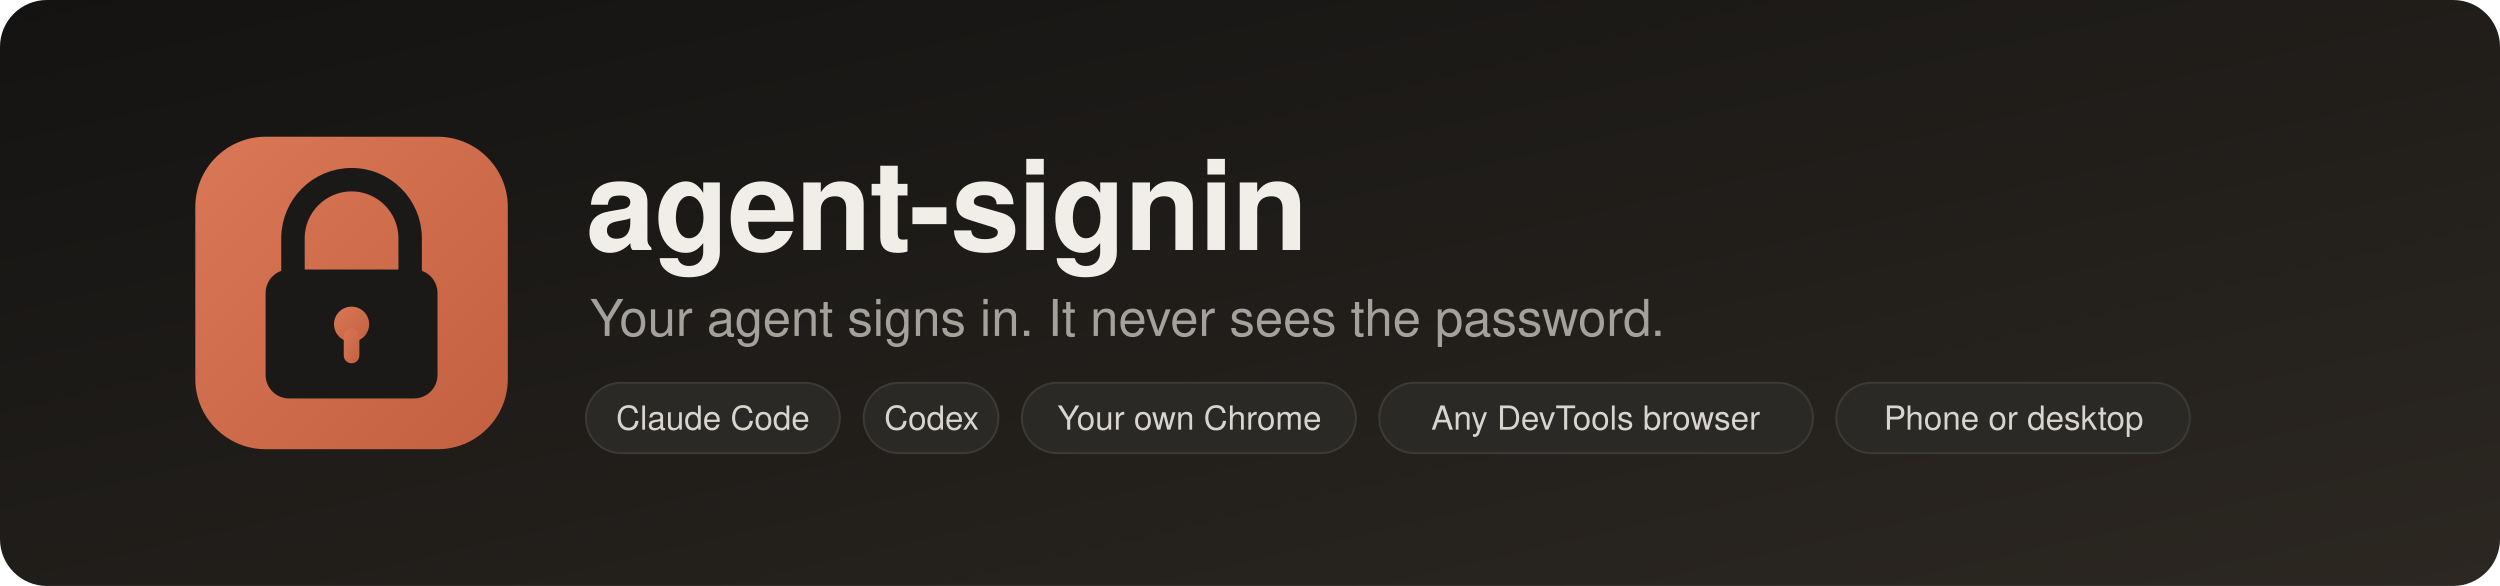
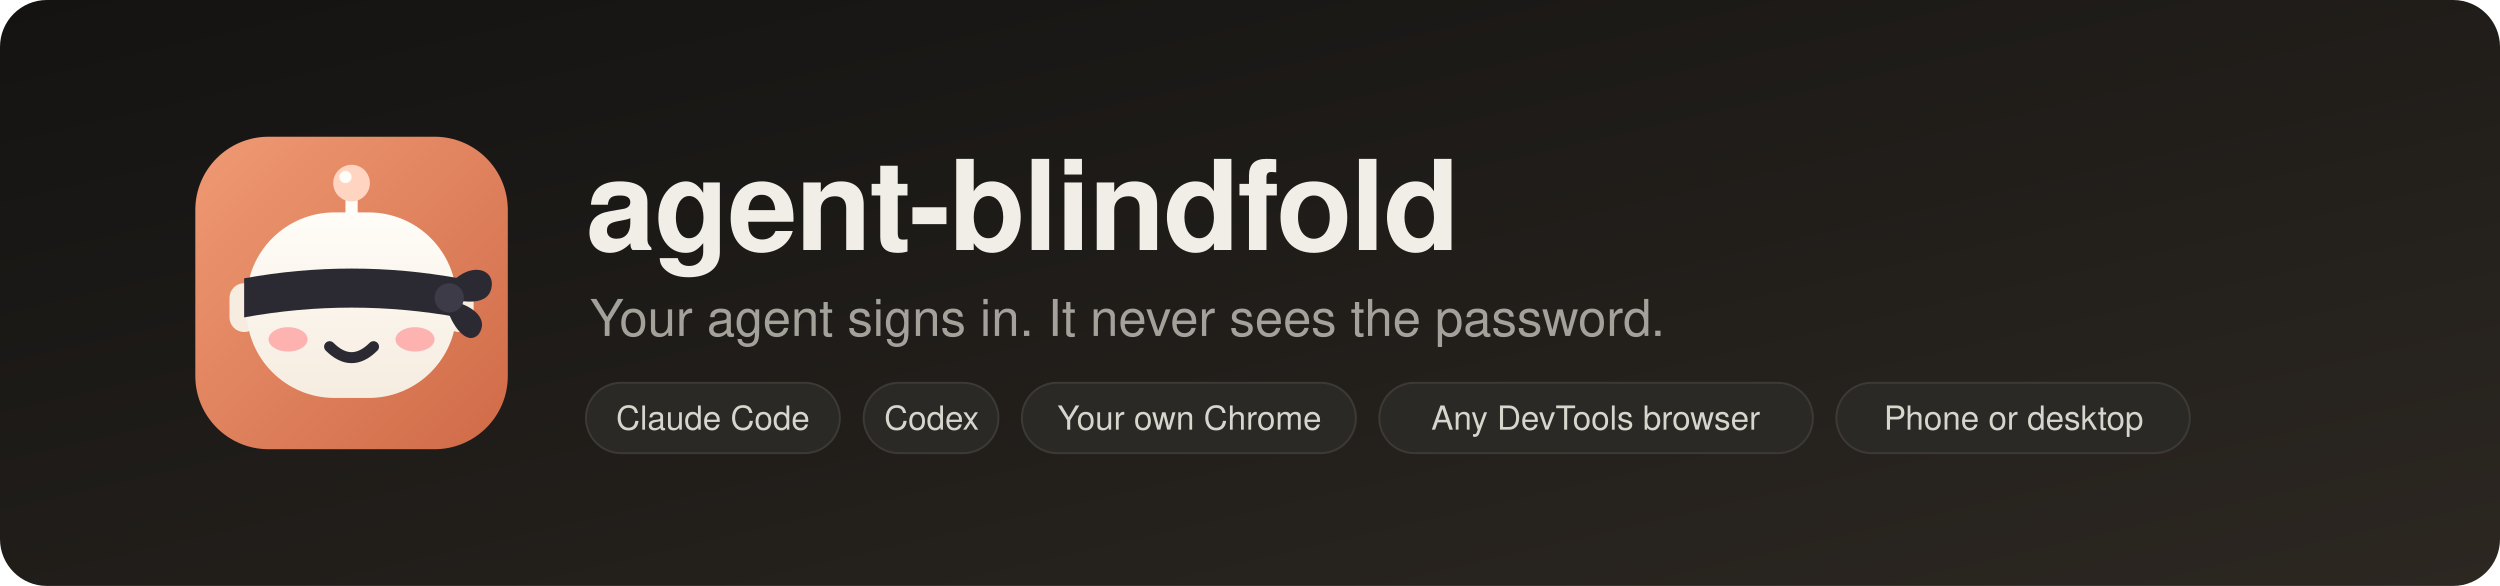
<svg xmlns="http://www.w3.org/2000/svg" width="1280" height="300" viewBox="0 0 1280 300" font-family="-apple-system, BlinkMacSystemFont, 'Segoe UI', Helvetica, Arial, sans-serif">
  <defs>
    <linearGradient id="bg" x1="0" y1="0" x2="1" y2="1">
      <stop offset="0" stop-color="#141312" />
      <stop offset="1" stop-color="#2c2721" />
    </linearGradient>
    <linearGradient id="icon" x1="0" y1="0" x2="1" y2="1">
      <stop offset="0" stop-color="#d97757" />
      <stop offset="1" stop-color="#c2603f" />
    </linearGradient>
  </defs>
  <rect width="1280" height="300" rx="24" fill="url(#bg)" />
-   <rect x="100" y="70" width="160" height="160" rx="36" fill="url(#icon)" />
-   <path d="M150 140 v-18 a30 30 0 0 1 60 0 v18" fill="none" stroke="#1a1917" stroke-width="12" stroke-linecap="round" />
-   <rect x="136" y="138" width="88" height="66" rx="12" fill="#1a1917" />
-   <circle cx="180" cy="166" r="9" fill="url(#icon)" />
-   <rect x="176" y="168" width="8" height="18" rx="4" fill="url(#icon)" />
-   <text x="300" y="128" font-size="64" font-weight="700" fill="#f0eee6" letter-spacing="-1">agent-signin</text>
+   <g transform="translate(100 70) scale(1.25)">
+     <defs>
+       <linearGradient id="iconbg" x1="0" y1="0" x2="1" y2="1">
+         <stop offset="0" stop-color="#ef9a74" />
+         <stop offset="1" stop-color="#d06a47" />
+       </linearGradient>
+       <linearGradient id="iconhead" x1="0" y1="0" x2="0" y2="1">
+         <stop offset="0" stop-color="#fffdf8" />
+         <stop offset="1" stop-color="#f6ece0" />
+       </linearGradient>
+     </defs>
+     <rect width="128" height="128" rx="30" fill="url(#iconbg)" />
+     <path d="M64 33 V24" stroke="#fffdf8" stroke-width="5" stroke-linecap="round" />
+     <circle cx="64" cy="19" r="7.5" fill="#ffd5c2" />
+     <circle cx="61.5" cy="16.5" r="2.5" fill="#fffdf8" />
+     <rect x="14" y="60" width="12" height="20" rx="6" fill="#f6ece0" />
+     <rect x="102" y="60" width="12" height="20" rx="6" fill="#f6ece0" />
+     <rect x="21" y="31" width="86" height="76" rx="36" fill="url(#iconhead)" />
+     <path d="M20 58 Q64 50 108 58 L108 74 Q64 66 20 74 Z" fill="#2b2a33" />
+     <path d="M103 62 C112 50 124 54 121 63 C119 69 110 68 103 66 Z" fill="#2b2a33" />
+     <path d="M103 67 C112 68 121 74 116 81 C111 86 105 77 103 70 Z" fill="#2b2a33" />
+     <circle cx="104" cy="66" r="6" fill="#3d3b47" />
+     <ellipse cx="38" cy="83" rx="8" ry="5" fill="#ff9e9e" opacity="0.75" />
+     <ellipse cx="90" cy="83" rx="8" ry="5" fill="#ff9e9e" opacity="0.75" />
+     <path d="M55 86 Q64 95 73 86" fill="none" stroke="#2b2a33" stroke-width="4.5" stroke-linecap="round" />
+   </g>
+   <text x="300" y="128" font-size="64" font-weight="700" fill="#f0eee6" letter-spacing="-1">agent-blindfold</text>
  <text x="302" y="172" font-size="26" fill="#a3a19a">Your agent signs in. It never sees the password.</text>
  <rect x="300" y="196" width="130" height="36" rx="18" fill="#2a2926" stroke="#3d3a35" />
  <text x="365" y="220" text-anchor="middle" font-size="17" fill="#d8d5cd">Claude Code</text>
  <rect x="442.2" y="196" width="69" height="36" rx="18" fill="#2a2926" stroke="#3d3a35" />
  <text x="477" y="220" text-anchor="middle" font-size="17" fill="#d8d5cd">Codex</text>
  <rect x="523.2" y="196" width="171" height="36" rx="18" fill="#2a2926" stroke="#3d3a35" />
  <text x="609" y="220" text-anchor="middle" font-size="17" fill="#d8d5cd">Your own Chrome</text>
  <rect x="706.2" y="196" width="222" height="36" rx="18" fill="#2a2926" stroke="#3d3a35" />
  <text x="817" y="220" text-anchor="middle" font-size="17" fill="#d8d5cd">Any DevTools browser</text>
  <rect x="940.2" y="196" width="181" height="36" rx="18" fill="#2a2926" stroke="#3d3a35" />
  <text x="1031" y="220" text-anchor="middle" font-size="17" fill="#d8d5cd">Phone or desktop</text>
</svg>
